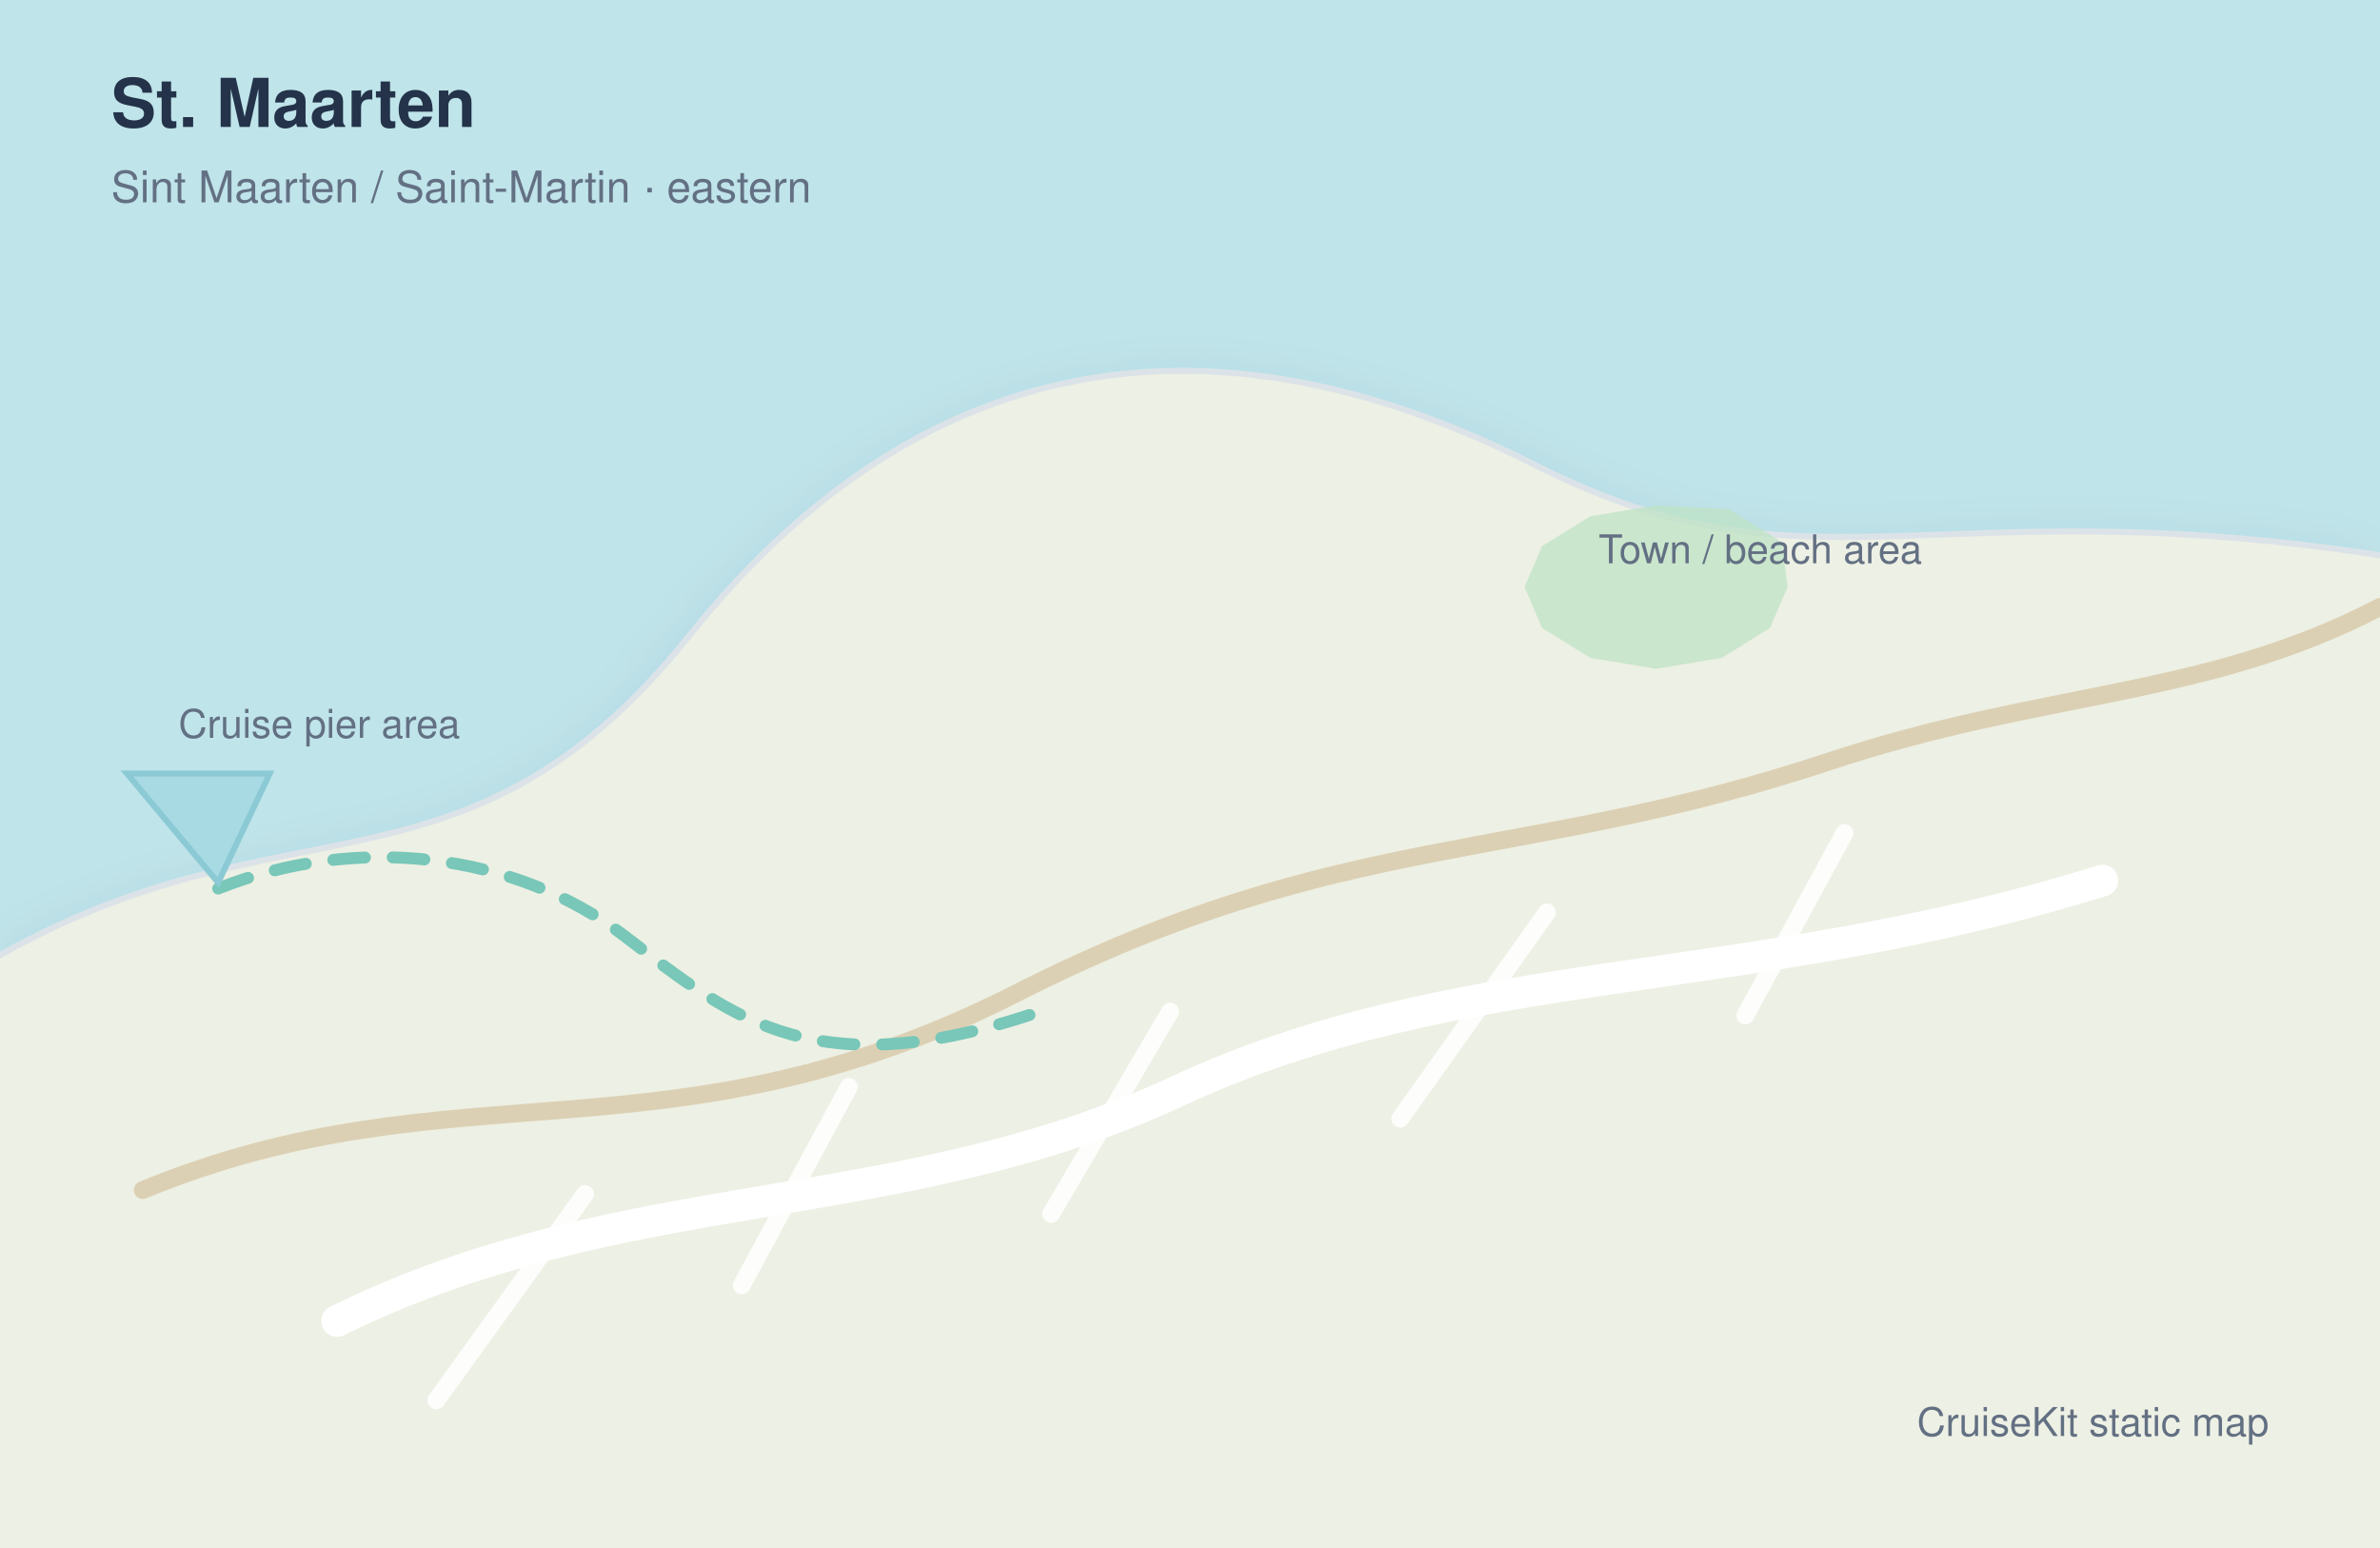
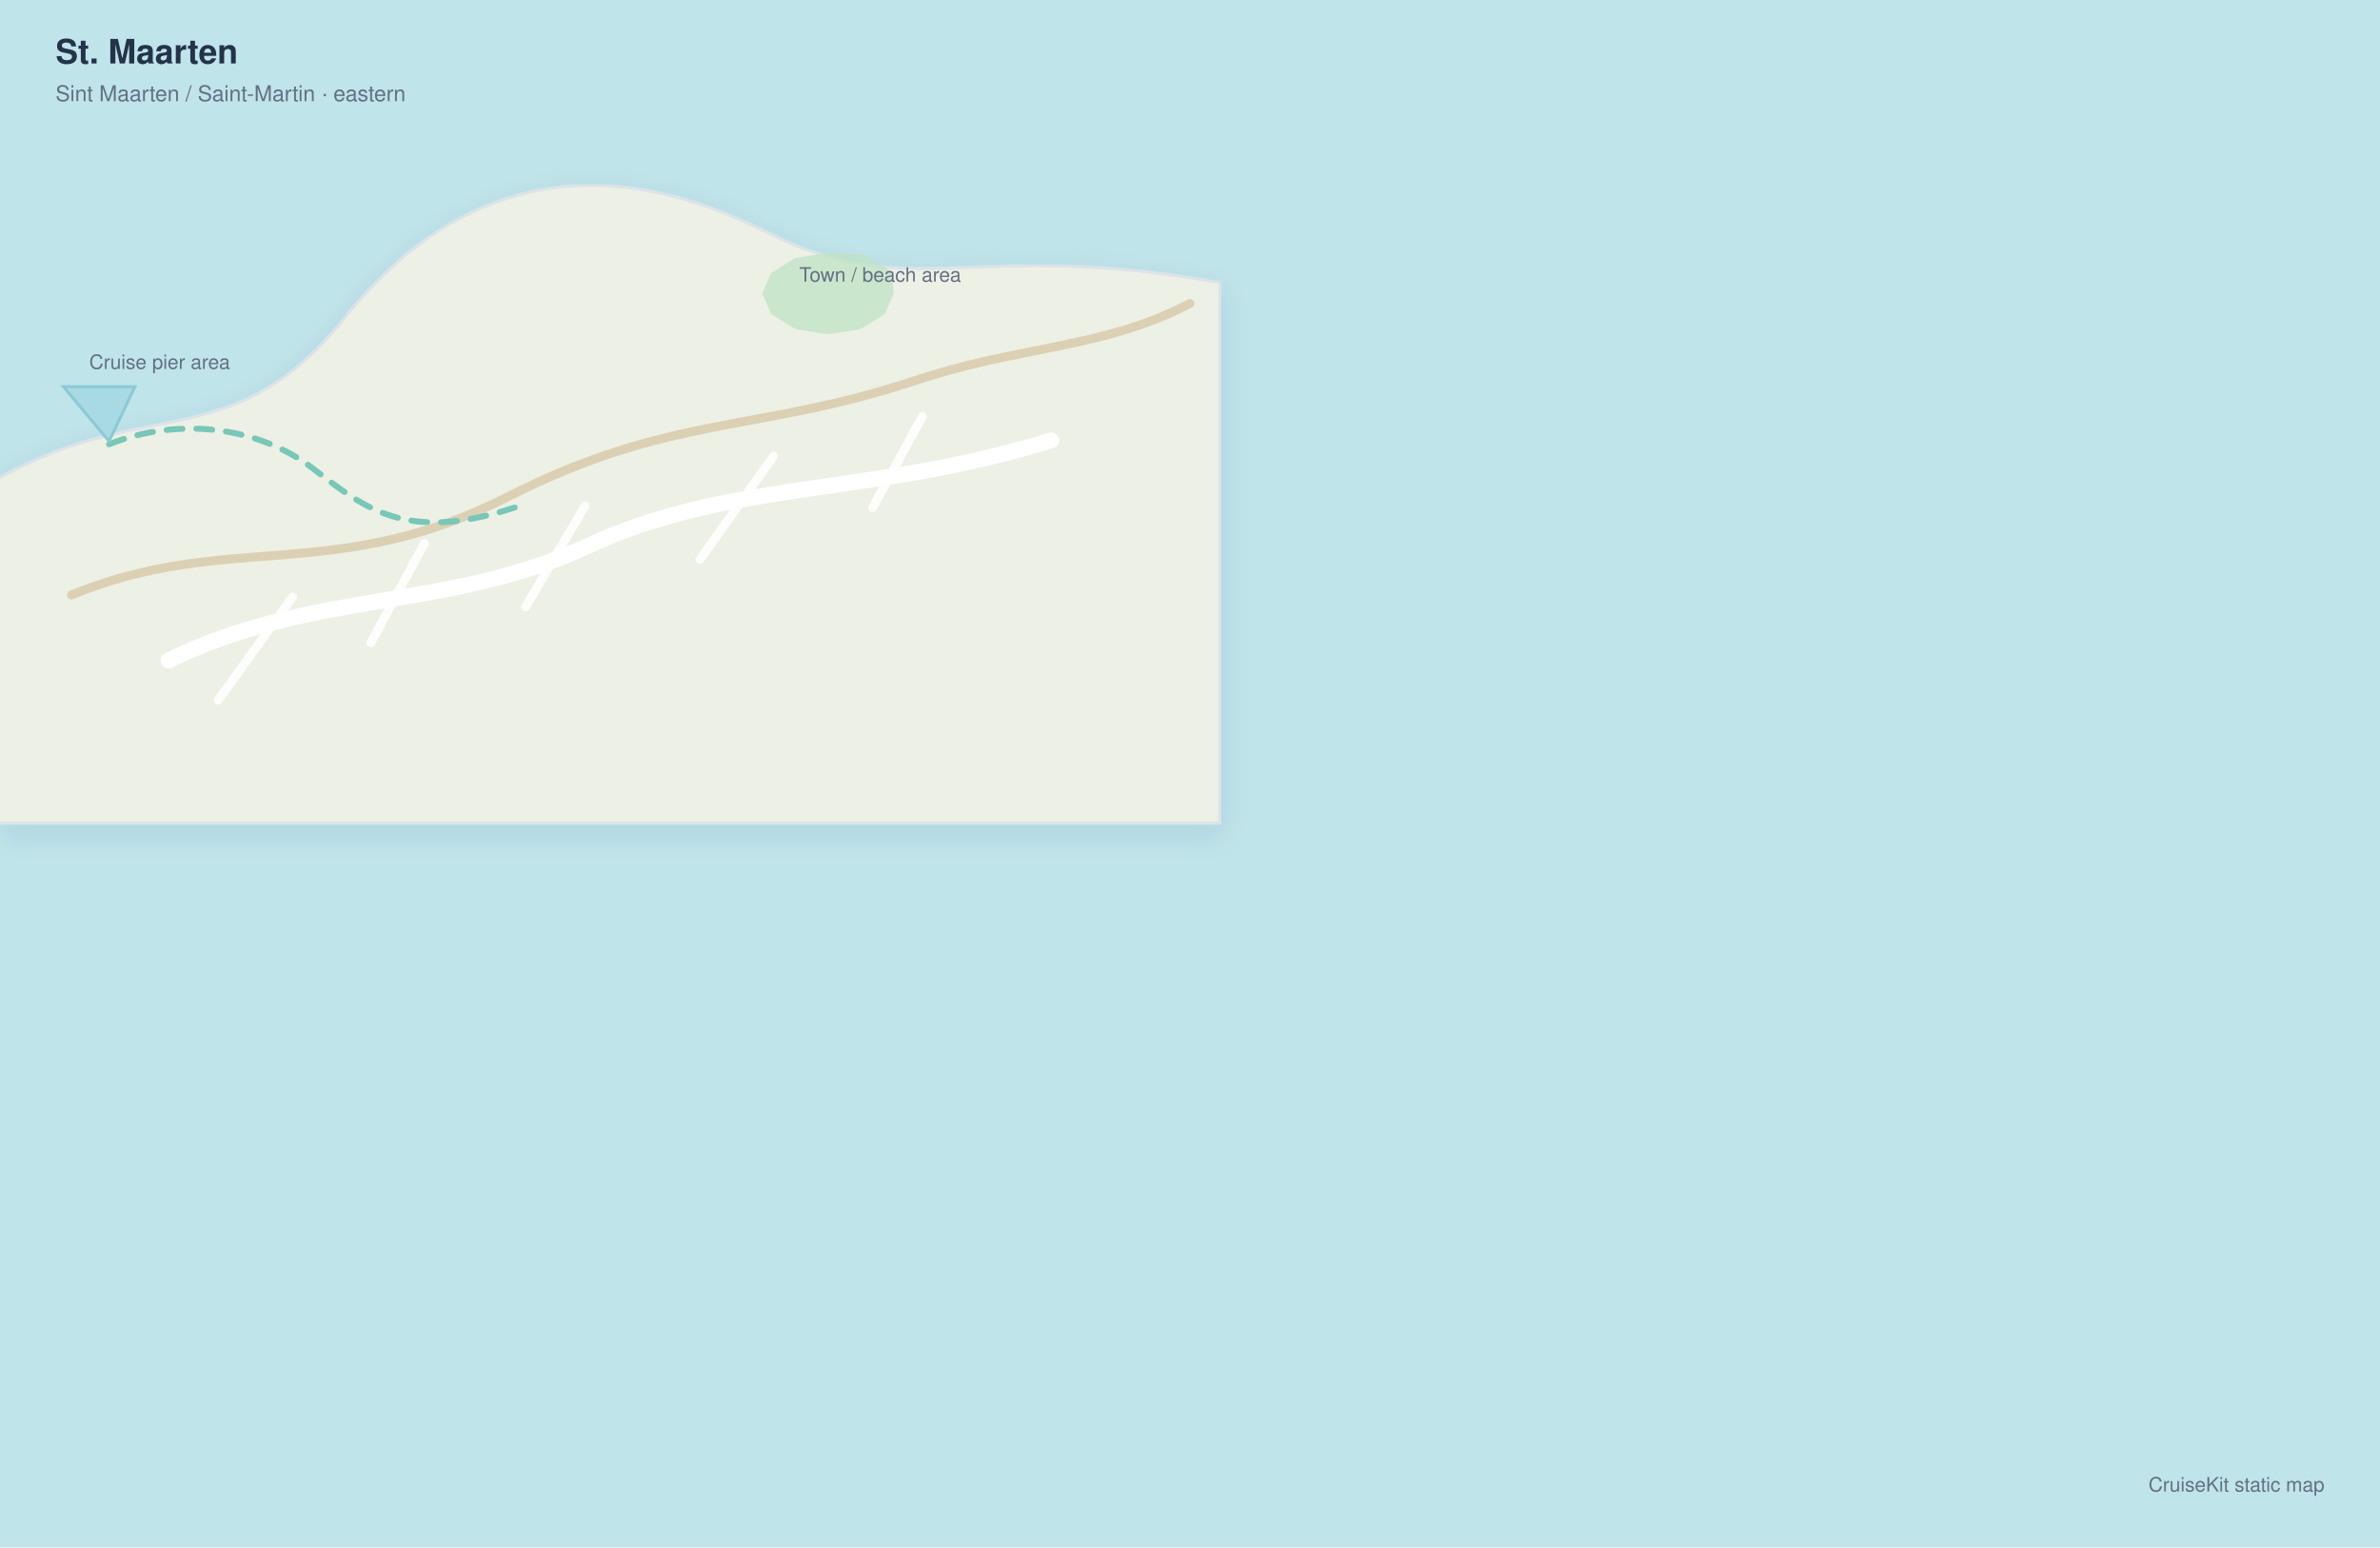
- <svg xmlns="http://www.w3.org/2000/svg" width="1200" height="780" viewBox="0 0 1200 780" role="img" aria-label="St. Maarten port snapshot">
+ <svg xmlns="http://www.w3.org/2000/svg" width="2400" height="1560" viewBox="0 0 2400 1560" role="img" aria-label="St. Maarten port snapshot">
  <defs>
    <linearGradient id="water" x1="0" y1="0" x2="1" y2="1">
      <stop offset="0" stop-color="#BFE4EA" />
      <stop offset="1" stop-color="#9BD2DD" />
    </linearGradient>
    <filter id="softShadow" x="-20%" y="-20%" width="140%" height="140%">
      <feDropShadow dx="0" dy="10" stdDeviation="14" flood-color="#23445A" flood-opacity="0.10" />
    </filter>
  </defs>
-   <rect width="1200" height="780" fill="#BFE4EA" />
+   <rect width="2400" height="1560" fill="#BFE4EA" />
  <path d="M -30 500 C 135 390 228 470 348 320 C 470 168 620 156 775 235 C 918 307 980 240 1230 285 L 1230 830 L -30 830 Z" fill="#EDF0E4" stroke="#DCE3E8" stroke-width="3" filter="url(#softShadow)" />
  <path d="M 72 600 C 230 535 338 590 514 500 C 676 418 765 436 922 384 C 1030 348 1112 352 1200 306" fill="none" stroke="#D8C9AA" stroke-width="9" stroke-linecap="round" stroke-opacity="0.82" />
  <path d="M 170 666 C 314 595 452 616 594 550 S 880 500 1060 444" fill="none" stroke="#FFFFFF" stroke-width="16" stroke-linecap="round" />
  <path d="M 220 706 L 295 602 M 374 648 L 428 548 M 530 612 L 590 510 M 706 564 L 780 460 M 880 512 L 930 420" fill="none" stroke="#FFFFFF" stroke-width="9" stroke-linecap="round" stroke-opacity="0.86" />
  <path d="M 110 448 C 180 420 260 430 315 472 S 412 550 530 508" fill="none" stroke="#78C7B8" stroke-width="6" stroke-linecap="round" stroke-dasharray="16 14" />
  <path d="M 901.3 296.0 L 892.4 316.6 L 868.2 331.7 L 835.0 337.2 L 801.8 331.7 L 777.5 316.6 L 768.7 296.0 L 777.5 275.4 L 801.8 260.3 L 835.0 254.8 L 871.6 256.6 L 898.4 273.3 Z" fill="#BFE3C5" fill-opacity="0.74" />
  <path d="M 110 445 L 64 390 L 136 390 Z" fill="#A7DAE3" stroke="#8BCAD5" stroke-width="3" />
  <text x="56" y="64" fill="#243349" font-size="34" font-family="Helvetica" font-weight="800">St. Maarten</text>
  <text x="56" y="102" fill="#637083" font-size="22" font-family="Helvetica">Sint Maarten / Saint-Martin · eastern</text>
  <text x="90" y="372" fill="#637083" font-size="20" font-family="Helvetica">Cruise pier area</text>
  <text x="806" y="284" fill="#637083" font-size="20" font-family="Helvetica">Town / beach area</text>
-   <text x="1144" y="724" fill="#637083" font-size="20" font-family="Helvetica" text-anchor="end">CruiseKit static map</text>
+   <text x="2344" y="1504" fill="#637083" font-size="20" font-family="Helvetica" text-anchor="end">CruiseKit static map</text>
</svg>
